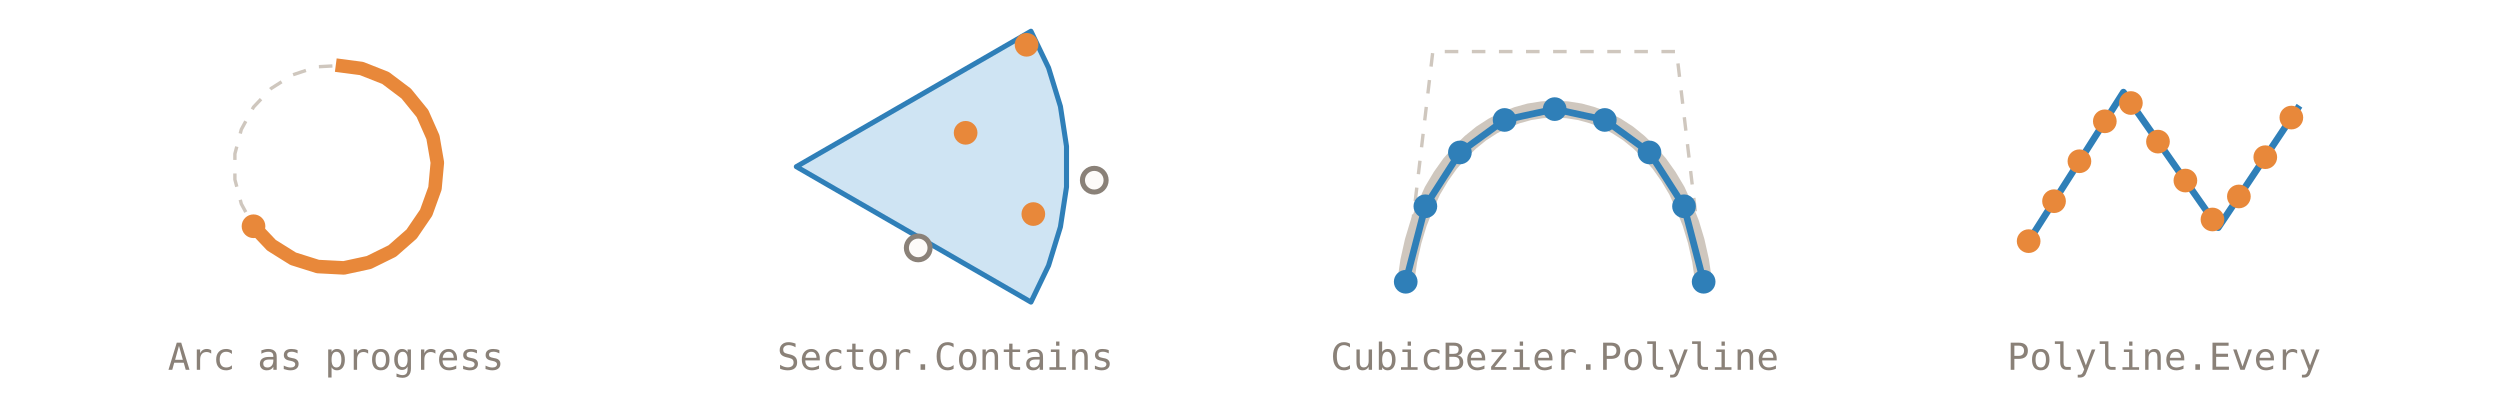
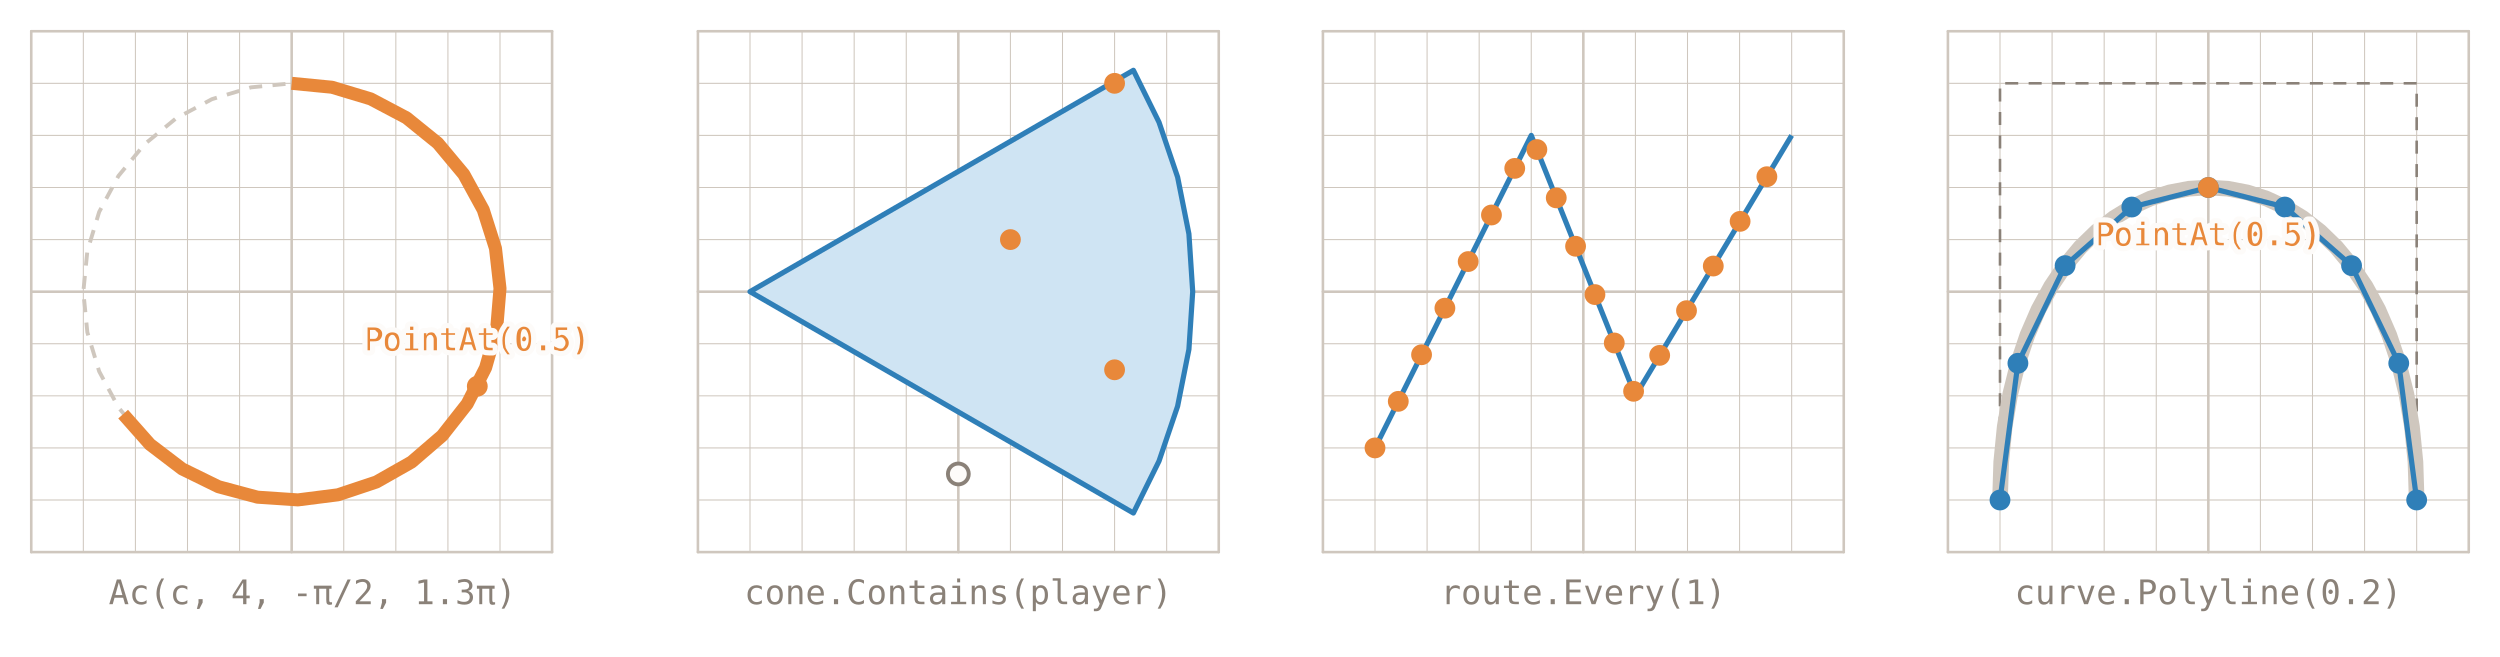
- <svg xmlns="http://www.w3.org/2000/svg" width="960" height="159" viewBox="0 0 960 159" role="img">
-   <g transform="translate(90.2 25.0) scale(1.3) translate(29.8 30.0)">
-     <polygon points="30.0,0.0 29.1,7.5 26.3,14.5 21.9,20.5 16.1,25.3 9.3,28.5 1.9,29.9 -5.6,29.5 -12.8,27.1 -19.1,23.1 -24.3,17.6 -27.9,11.0 -29.8,3.8 -29.8,-3.8 -27.9,-11.0 -24.3,-17.6 -19.1,-23.1 -12.8,-27.1 -5.6,-29.5 1.9,-29.9 9.3,-28.5 16.1,-25.3 21.9,-20.5 26.3,-14.5 29.1,-7.5" fill="none" stroke="#cfc7be" stroke-width="1" stroke-dasharray="4 4" stroke-linejoin="round" />
-     <polyline points="0.0,-30.0 7.6,-29.0 14.7,-26.2 20.8,-21.6 25.6,-15.7 28.7,-8.7 30.0,-1.2 29.3,6.4 26.7,13.6 22.4,19.9 16.7,24.9 9.8,28.3 2.4,29.9 -5.3,29.5 -12.6,27.2 -19.0,23.2 -24.3,17.6" fill="none" stroke="#e8883a" stroke-width="4" stroke-linejoin="round" />
-     <circle cx="-24.3" cy="17.6" r="3.5" fill="#e8883a" />
+ <svg xmlns="http://www.w3.org/2000/svg" width="960" height="252" viewBox="0 0 960 252" role="img">
+   <g transform="translate(12.0 12.0) scale(20) translate(-0.000 -0.000)">
+     <line x1="0.000" y1="0.000" x2="0.000" y2="10.000" stroke="#cfc7be" stroke-width="0.050" stroke-linecap="round" />
+     <line x1="1.000" y1="0.000" x2="1.000" y2="10.000" stroke="#cfc7be" stroke-width="0.020" stroke-linecap="round" />
+     <line x1="2.000" y1="0.000" x2="2.000" y2="10.000" stroke="#cfc7be" stroke-width="0.020" stroke-linecap="round" />
+     <line x1="3.000" y1="0.000" x2="3.000" y2="10.000" stroke="#cfc7be" stroke-width="0.020" stroke-linecap="round" />
+     <line x1="4.000" y1="0.000" x2="4.000" y2="10.000" stroke="#cfc7be" stroke-width="0.020" stroke-linecap="round" />
+     <line x1="5.000" y1="0.000" x2="5.000" y2="10.000" stroke="#cfc7be" stroke-width="0.050" stroke-linecap="round" />
+     <line x1="6.000" y1="0.000" x2="6.000" y2="10.000" stroke="#cfc7be" stroke-width="0.020" stroke-linecap="round" />
+     <line x1="7.000" y1="0.000" x2="7.000" y2="10.000" stroke="#cfc7be" stroke-width="0.020" stroke-linecap="round" />
+     <line x1="8.000" y1="0.000" x2="8.000" y2="10.000" stroke="#cfc7be" stroke-width="0.020" stroke-linecap="round" />
+     <line x1="9.000" y1="0.000" x2="9.000" y2="10.000" stroke="#cfc7be" stroke-width="0.020" stroke-linecap="round" />
+     <line x1="10.000" y1="0.000" x2="10.000" y2="10.000" stroke="#cfc7be" stroke-width="0.050" stroke-linecap="round" />
+     <line x1="0.000" y1="0.000" x2="10.000" y2="0.000" stroke="#cfc7be" stroke-width="0.050" stroke-linecap="round" />
+     <line x1="0.000" y1="1.000" x2="10.000" y2="1.000" stroke="#cfc7be" stroke-width="0.020" stroke-linecap="round" />
+     <line x1="0.000" y1="2.000" x2="10.000" y2="2.000" stroke="#cfc7be" stroke-width="0.020" stroke-linecap="round" />
+     <line x1="0.000" y1="3.000" x2="10.000" y2="3.000" stroke="#cfc7be" stroke-width="0.020" stroke-linecap="round" />
+     <line x1="0.000" y1="4.000" x2="10.000" y2="4.000" stroke="#cfc7be" stroke-width="0.020" stroke-linecap="round" />
+     <line x1="0.000" y1="5.000" x2="10.000" y2="5.000" stroke="#cfc7be" stroke-width="0.050" stroke-linecap="round" />
+     <line x1="0.000" y1="6.000" x2="10.000" y2="6.000" stroke="#cfc7be" stroke-width="0.020" stroke-linecap="round" />
+     <line x1="0.000" y1="7.000" x2="10.000" y2="7.000" stroke="#cfc7be" stroke-width="0.020" stroke-linecap="round" />
+     <line x1="0.000" y1="8.000" x2="10.000" y2="8.000" stroke="#cfc7be" stroke-width="0.020" stroke-linecap="round" />
+     <line x1="0.000" y1="9.000" x2="10.000" y2="9.000" stroke="#cfc7be" stroke-width="0.020" stroke-linecap="round" />
+     <line x1="0.000" y1="10.000" x2="10.000" y2="10.000" stroke="#cfc7be" stroke-width="0.050" stroke-linecap="round" />
+     <polygon points="9.000,5.000 8.923,5.780 8.696,6.531 8.326,7.222 7.828,7.828 7.222,8.326 6.531,8.696 5.780,8.923 5.000,9.000 4.220,8.923 3.469,8.696 2.778,8.326 2.172,7.828 1.674,7.222 1.304,6.531 1.077,5.780 1.000,5.000 1.077,4.220 1.304,3.469 1.674,2.778 2.172,2.172 2.778,1.674 3.469,1.304 4.220,1.077 5.000,1.000 5.780,1.077 6.531,1.304 7.222,1.674 7.828,2.172 8.326,2.778 8.696,3.469 8.923,4.220" fill="none" stroke="#cfc7be" stroke-width="0.075" stroke-dasharray="0.250 0.200" stroke-linejoin="round" />
+     <polyline points="5.000,1.000 5.773,1.075 6.517,1.299 7.204,1.662 7.807,2.150 8.305,2.747 8.678,3.428 8.913,4.168 9.000,4.940 8.936,5.714 8.723,6.461 8.371,7.153 7.891,7.764 7.302,8.271 6.627,8.654 5.890,8.900 5.120,8.998 4.345,8.946 3.595,8.745 2.897,8.403 2.279,7.932 1.764,7.351" fill="none" stroke="#e8883a" stroke-width="0.250" stroke-linejoin="round" />
+     <circle cx="8.564" cy="6.816" r="0.200" fill="#e8883a" />
+     <text x="8.564" y="6.126" font-family="ui-monospace, SFMono-Regular, Menlo, Consolas, monospace" font-size="0.600" text-anchor="middle" fill="#e8883a" stroke="#fdfbf9" stroke-width="0.200" stroke-linejoin="round" paint-order="stroke">PointAt(0.5)</text>
  </g>
-   <text x="129.0" y="142.0" font-family="ui-monospace, SFMono-Regular, Menlo, Consolas, monospace" font-size="14.3" text-anchor="middle" fill="#8a8178">Arc as progress</text>
-   <g transform="translate(305.8 12.0) scale(1.3) translate(40.0 40.0)">
-     <polygon points="-40.0,0.0 29.3,-40.0 34.5,-29.2 38.0,-17.8 39.8,-6.0 39.8,6.0 38.0,17.8 34.5,29.2 29.3,40.0" fill="#cfe4f3" stroke="#2f7fb8" stroke-width="1.5" stroke-linejoin="round" />
-     <circle cx="10.0" cy="-10.0" r="3.5" fill="#e8883a" />
-     <circle cx="30.0" cy="14.0" r="3.5" fill="#e8883a" />
-     <circle cx="-4.0" cy="24.0" r="3.5" fill="#fdfbf9" stroke="#8a8178" stroke-width="1.5" />
-     <circle cx="28.0" cy="-36.0" r="3.5" fill="#e8883a" />
-     <circle cx="48.0" cy="4.0" r="3.5" fill="#fdfbf9" stroke="#8a8178" stroke-width="1.5" />
+   <text x="120.0" y="232.0" font-family="ui-monospace, SFMono-Regular, Menlo, Consolas, monospace" font-size="13" text-anchor="middle" fill="#8a8178">Ac(c, 4, -π/2, 1.3π)</text>
+   <g transform="translate(268.0 12.0) scale(20) translate(-0.000 -0.000)">
+     <line x1="0.000" y1="0.000" x2="0.000" y2="10.000" stroke="#cfc7be" stroke-width="0.050" stroke-linecap="round" />
+     <line x1="1.000" y1="0.000" x2="1.000" y2="10.000" stroke="#cfc7be" stroke-width="0.020" stroke-linecap="round" />
+     <line x1="2.000" y1="0.000" x2="2.000" y2="10.000" stroke="#cfc7be" stroke-width="0.020" stroke-linecap="round" />
+     <line x1="3.000" y1="0.000" x2="3.000" y2="10.000" stroke="#cfc7be" stroke-width="0.020" stroke-linecap="round" />
+     <line x1="4.000" y1="0.000" x2="4.000" y2="10.000" stroke="#cfc7be" stroke-width="0.020" stroke-linecap="round" />
+     <line x1="5.000" y1="0.000" x2="5.000" y2="10.000" stroke="#cfc7be" stroke-width="0.050" stroke-linecap="round" />
+     <line x1="6.000" y1="0.000" x2="6.000" y2="10.000" stroke="#cfc7be" stroke-width="0.020" stroke-linecap="round" />
+     <line x1="7.000" y1="0.000" x2="7.000" y2="10.000" stroke="#cfc7be" stroke-width="0.020" stroke-linecap="round" />
+     <line x1="8.000" y1="0.000" x2="8.000" y2="10.000" stroke="#cfc7be" stroke-width="0.020" stroke-linecap="round" />
+     <line x1="9.000" y1="0.000" x2="9.000" y2="10.000" stroke="#cfc7be" stroke-width="0.020" stroke-linecap="round" />
+     <line x1="10.000" y1="0.000" x2="10.000" y2="10.000" stroke="#cfc7be" stroke-width="0.050" stroke-linecap="round" />
+     <line x1="0.000" y1="0.000" x2="10.000" y2="0.000" stroke="#cfc7be" stroke-width="0.050" stroke-linecap="round" />
+     <line x1="0.000" y1="1.000" x2="10.000" y2="1.000" stroke="#cfc7be" stroke-width="0.020" stroke-linecap="round" />
+     <line x1="0.000" y1="2.000" x2="10.000" y2="2.000" stroke="#cfc7be" stroke-width="0.020" stroke-linecap="round" />
+     <line x1="0.000" y1="3.000" x2="10.000" y2="3.000" stroke="#cfc7be" stroke-width="0.020" stroke-linecap="round" />
+     <line x1="0.000" y1="4.000" x2="10.000" y2="4.000" stroke="#cfc7be" stroke-width="0.020" stroke-linecap="round" />
+     <line x1="0.000" y1="5.000" x2="10.000" y2="5.000" stroke="#cfc7be" stroke-width="0.050" stroke-linecap="round" />
+     <line x1="0.000" y1="6.000" x2="10.000" y2="6.000" stroke="#cfc7be" stroke-width="0.020" stroke-linecap="round" />
+     <line x1="0.000" y1="7.000" x2="10.000" y2="7.000" stroke="#cfc7be" stroke-width="0.020" stroke-linecap="round" />
+     <line x1="0.000" y1="8.000" x2="10.000" y2="8.000" stroke="#cfc7be" stroke-width="0.020" stroke-linecap="round" />
+     <line x1="0.000" y1="9.000" x2="10.000" y2="9.000" stroke="#cfc7be" stroke-width="0.020" stroke-linecap="round" />
+     <line x1="0.000" y1="10.000" x2="10.000" y2="10.000" stroke="#cfc7be" stroke-width="0.050" stroke-linecap="round" />
+     <polygon points="1.000,5.000 8.361,0.750 8.853,1.747 9.210,2.800 9.427,3.891 9.500,5.000 9.427,6.109 9.210,7.200 8.853,8.253 8.361,9.250" fill="#cfe4f3" stroke="#2f7fb8" stroke-width="0.100" stroke-linejoin="round" />
+     <circle cx="6.000" cy="4.000" r="0.200" fill="#e8883a" />
+     <circle cx="8.000" cy="6.500" r="0.200" fill="#e8883a" />
+     <circle cx="5.000" cy="8.500" r="0.200" fill="#fdfbf9" stroke="#8a8178" stroke-width="0.075" />
+     <circle cx="8.000" cy="1.000" r="0.200" fill="#e8883a" />
  </g>
-   <text x="363.0" y="142.0" font-family="ui-monospace, SFMono-Regular, Menlo, Consolas, monospace" font-size="14.3" text-anchor="middle" fill="#8a8178">Sector.Contains</text>
-   <g transform="translate(539.8 19.8) scale(1.3) translate(44.0 44.0)">
-     <polyline points="-44.0,24.0 -36.0,-44.0 36.0,-44.0 44.0,24.0" fill="none" stroke="#cfc7be" stroke-width="1" stroke-dasharray="4 4" stroke-linejoin="round" />
-     <polyline points="-44.0,24.0 -43.1,17.8 -41.8,12.0 -40.2,6.7 -38.2,1.7 -36.1,-2.9 -33.6,-7.1 -30.9,-10.9 -28.0,-14.2 -24.9,-17.2 -21.7,-19.8 -18.3,-22.0 -14.8,-23.8 -11.1,-25.2 -7.5,-26.2 -3.7,-26.8 0.0,-27.0 3.7,-26.8 7.5,-26.2 11.1,-25.2 14.8,-23.8 18.3,-22.0 21.7,-19.8 24.9,-17.2 28.0,-14.2 30.9,-10.9 33.6,-7.1 36.1,-2.9 38.2,1.7 40.2,6.7 41.8,12.0 43.1,17.8 44.0,24.0" fill="none" stroke="#cfc7be" stroke-width="5" stroke-linejoin="round" />
-     <polyline points="-44.0,24.0 -38.2,1.7 -28.0,-14.2 -14.8,-23.8 0.0,-27.0 14.8,-23.8 28.0,-14.2 38.2,1.7 44.0,24.0" fill="none" stroke="#2f7fb8" stroke-width="2" stroke-linejoin="round" />
-     <circle cx="-44.0" cy="24.0" r="3.5" fill="#2f7fb8" />
-     <circle cx="-38.2" cy="1.7" r="3.5" fill="#2f7fb8" />
-     <circle cx="-28.0" cy="-14.2" r="3.5" fill="#2f7fb8" />
-     <circle cx="-14.8" cy="-23.8" r="3.5" fill="#2f7fb8" />
-     <circle cx="0.0" cy="-27.0" r="3.5" fill="#2f7fb8" />
-     <circle cx="14.8" cy="-23.8" r="3.5" fill="#2f7fb8" />
-     <circle cx="28.0" cy="-14.2" r="3.5" fill="#2f7fb8" />
-     <circle cx="38.2" cy="1.7" r="3.5" fill="#2f7fb8" />
-     <circle cx="44.0" cy="24.0" r="3.5" fill="#2f7fb8" />
+   <text x="368.0" y="232.0" font-family="ui-monospace, SFMono-Regular, Menlo, Consolas, monospace" font-size="13" text-anchor="middle" fill="#8a8178">cone.Contains(player)</text>
+   <g transform="translate(508.0 12.0) scale(20) translate(-0.000 -0.000)">
+     <line x1="0.000" y1="0.000" x2="0.000" y2="10.000" stroke="#cfc7be" stroke-width="0.050" stroke-linecap="round" />
+     <line x1="1.000" y1="0.000" x2="1.000" y2="10.000" stroke="#cfc7be" stroke-width="0.020" stroke-linecap="round" />
+     <line x1="2.000" y1="0.000" x2="2.000" y2="10.000" stroke="#cfc7be" stroke-width="0.020" stroke-linecap="round" />
+     <line x1="3.000" y1="0.000" x2="3.000" y2="10.000" stroke="#cfc7be" stroke-width="0.020" stroke-linecap="round" />
+     <line x1="4.000" y1="0.000" x2="4.000" y2="10.000" stroke="#cfc7be" stroke-width="0.020" stroke-linecap="round" />
+     <line x1="5.000" y1="0.000" x2="5.000" y2="10.000" stroke="#cfc7be" stroke-width="0.050" stroke-linecap="round" />
+     <line x1="6.000" y1="0.000" x2="6.000" y2="10.000" stroke="#cfc7be" stroke-width="0.020" stroke-linecap="round" />
+     <line x1="7.000" y1="0.000" x2="7.000" y2="10.000" stroke="#cfc7be" stroke-width="0.020" stroke-linecap="round" />
+     <line x1="8.000" y1="0.000" x2="8.000" y2="10.000" stroke="#cfc7be" stroke-width="0.020" stroke-linecap="round" />
+     <line x1="9.000" y1="0.000" x2="9.000" y2="10.000" stroke="#cfc7be" stroke-width="0.020" stroke-linecap="round" />
+     <line x1="10.000" y1="0.000" x2="10.000" y2="10.000" stroke="#cfc7be" stroke-width="0.050" stroke-linecap="round" />
+     <line x1="0.000" y1="0.000" x2="10.000" y2="0.000" stroke="#cfc7be" stroke-width="0.050" stroke-linecap="round" />
+     <line x1="0.000" y1="1.000" x2="10.000" y2="1.000" stroke="#cfc7be" stroke-width="0.020" stroke-linecap="round" />
+     <line x1="0.000" y1="2.000" x2="10.000" y2="2.000" stroke="#cfc7be" stroke-width="0.020" stroke-linecap="round" />
+     <line x1="0.000" y1="3.000" x2="10.000" y2="3.000" stroke="#cfc7be" stroke-width="0.020" stroke-linecap="round" />
+     <line x1="0.000" y1="4.000" x2="10.000" y2="4.000" stroke="#cfc7be" stroke-width="0.020" stroke-linecap="round" />
+     <line x1="0.000" y1="5.000" x2="10.000" y2="5.000" stroke="#cfc7be" stroke-width="0.050" stroke-linecap="round" />
+     <line x1="0.000" y1="6.000" x2="10.000" y2="6.000" stroke="#cfc7be" stroke-width="0.020" stroke-linecap="round" />
+     <line x1="0.000" y1="7.000" x2="10.000" y2="7.000" stroke="#cfc7be" stroke-width="0.020" stroke-linecap="round" />
+     <line x1="0.000" y1="8.000" x2="10.000" y2="8.000" stroke="#cfc7be" stroke-width="0.020" stroke-linecap="round" />
+     <line x1="0.000" y1="9.000" x2="10.000" y2="9.000" stroke="#cfc7be" stroke-width="0.020" stroke-linecap="round" />
+     <line x1="0.000" y1="10.000" x2="10.000" y2="10.000" stroke="#cfc7be" stroke-width="0.050" stroke-linecap="round" />
+     <polyline points="1.000,8.000 4.000,2.000 6.000,7.000 9.000,2.000" fill="none" stroke="#2f7fb8" stroke-width="0.100" stroke-linejoin="round" />
+     <circle cx="1.000" cy="8.000" r="0.200" fill="#e8883a" />
+     <circle cx="1.447" cy="7.106" r="0.200" fill="#e8883a" />
+     <circle cx="1.894" cy="6.211" r="0.200" fill="#e8883a" />
+     <circle cx="2.342" cy="5.317" r="0.200" fill="#e8883a" />
+     <circle cx="2.789" cy="4.422" r="0.200" fill="#e8883a" />
+     <circle cx="3.236" cy="3.528" r="0.200" fill="#e8883a" />
+     <circle cx="3.683" cy="2.633" r="0.200" fill="#e8883a" />
+     <circle cx="4.108" cy="2.271" r="0.200" fill="#e8883a" />
+     <circle cx="4.480" cy="3.199" r="0.200" fill="#e8883a" />
+     <circle cx="4.851" cy="4.128" r="0.200" fill="#e8883a" />
+     <circle cx="5.223" cy="5.056" r="0.200" fill="#e8883a" />
+     <circle cx="5.594" cy="5.985" r="0.200" fill="#e8883a" />
+     <circle cx="5.965" cy="6.913" r="0.200" fill="#e8883a" />
+     <circle cx="6.466" cy="6.223" r="0.200" fill="#e8883a" />
+     <circle cx="6.981" cy="5.365" r="0.200" fill="#e8883a" />
+     <circle cx="7.495" cy="4.508" r="0.200" fill="#e8883a" />
+     <circle cx="8.010" cy="3.650" r="0.200" fill="#e8883a" />
+     <circle cx="8.524" cy="2.793" r="0.200" fill="#e8883a" />
  </g>
-   <text x="597.0" y="142.0" font-family="ui-monospace, SFMono-Regular, Menlo, Consolas, monospace" font-size="14.3" text-anchor="middle" fill="#8a8178">CubicBezier.Polyline</text>
-   <g transform="translate(779.0 35.4) scale(1.3) translate(40.0 24.0)">
-     <polyline points="-40.0,20.0 -12.0,-24.0 16.0,16.0 40.0,-20.0" fill="none" stroke="#2f7fb8" stroke-width="2" stroke-linejoin="round" />
-     <circle cx="-40.0" cy="20.0" r="3.5" fill="#e8883a" />
-     <circle cx="-32.5" cy="8.2" r="3.5" fill="#e8883a" />
-     <circle cx="-25.0" cy="-3.6" r="3.5" fill="#e8883a" />
-     <circle cx="-17.5" cy="-15.4" r="3.5" fill="#e8883a" />
-     <circle cx="-9.8" cy="-20.8" r="3.5" fill="#e8883a" />
-     <circle cx="-1.8" cy="-9.4" r="3.5" fill="#e8883a" />
-     <circle cx="6.3" cy="2.1" r="3.5" fill="#e8883a" />
-     <circle cx="14.3" cy="13.6" r="3.5" fill="#e8883a" />
-     <circle cx="22.1" cy="6.8" r="3.5" fill="#e8883a" />
-     <circle cx="29.9" cy="-4.8" r="3.5" fill="#e8883a" />
-     <circle cx="37.6" cy="-16.5" r="3.5" fill="#e8883a" />
+   <text x="608.0" y="232.0" font-family="ui-monospace, SFMono-Regular, Menlo, Consolas, monospace" font-size="13" text-anchor="middle" fill="#8a8178">route.Every(1)</text>
+   <g transform="translate(748.0 12.0) scale(20) translate(-0.000 -0.000)">
+     <line x1="0.000" y1="0.000" x2="0.000" y2="10.000" stroke="#cfc7be" stroke-width="0.050" stroke-linecap="round" />
+     <line x1="1.000" y1="0.000" x2="1.000" y2="10.000" stroke="#cfc7be" stroke-width="0.020" stroke-linecap="round" />
+     <line x1="2.000" y1="0.000" x2="2.000" y2="10.000" stroke="#cfc7be" stroke-width="0.020" stroke-linecap="round" />
+     <line x1="3.000" y1="0.000" x2="3.000" y2="10.000" stroke="#cfc7be" stroke-width="0.020" stroke-linecap="round" />
+     <line x1="4.000" y1="0.000" x2="4.000" y2="10.000" stroke="#cfc7be" stroke-width="0.020" stroke-linecap="round" />
+     <line x1="5.000" y1="0.000" x2="5.000" y2="10.000" stroke="#cfc7be" stroke-width="0.050" stroke-linecap="round" />
+     <line x1="6.000" y1="0.000" x2="6.000" y2="10.000" stroke="#cfc7be" stroke-width="0.020" stroke-linecap="round" />
+     <line x1="7.000" y1="0.000" x2="7.000" y2="10.000" stroke="#cfc7be" stroke-width="0.020" stroke-linecap="round" />
+     <line x1="8.000" y1="0.000" x2="8.000" y2="10.000" stroke="#cfc7be" stroke-width="0.020" stroke-linecap="round" />
+     <line x1="9.000" y1="0.000" x2="9.000" y2="10.000" stroke="#cfc7be" stroke-width="0.020" stroke-linecap="round" />
+     <line x1="10.000" y1="0.000" x2="10.000" y2="10.000" stroke="#cfc7be" stroke-width="0.050" stroke-linecap="round" />
+     <line x1="0.000" y1="0.000" x2="10.000" y2="0.000" stroke="#cfc7be" stroke-width="0.050" stroke-linecap="round" />
+     <line x1="0.000" y1="1.000" x2="10.000" y2="1.000" stroke="#cfc7be" stroke-width="0.020" stroke-linecap="round" />
+     <line x1="0.000" y1="2.000" x2="10.000" y2="2.000" stroke="#cfc7be" stroke-width="0.020" stroke-linecap="round" />
+     <line x1="0.000" y1="3.000" x2="10.000" y2="3.000" stroke="#cfc7be" stroke-width="0.020" stroke-linecap="round" />
+     <line x1="0.000" y1="4.000" x2="10.000" y2="4.000" stroke="#cfc7be" stroke-width="0.020" stroke-linecap="round" />
+     <line x1="0.000" y1="5.000" x2="10.000" y2="5.000" stroke="#cfc7be" stroke-width="0.050" stroke-linecap="round" />
+     <line x1="0.000" y1="6.000" x2="10.000" y2="6.000" stroke="#cfc7be" stroke-width="0.020" stroke-linecap="round" />
+     <line x1="0.000" y1="7.000" x2="10.000" y2="7.000" stroke="#cfc7be" stroke-width="0.020" stroke-linecap="round" />
+     <line x1="0.000" y1="8.000" x2="10.000" y2="8.000" stroke="#cfc7be" stroke-width="0.020" stroke-linecap="round" />
+     <line x1="0.000" y1="9.000" x2="10.000" y2="9.000" stroke="#cfc7be" stroke-width="0.020" stroke-linecap="round" />
+     <line x1="0.000" y1="10.000" x2="10.000" y2="10.000" stroke="#cfc7be" stroke-width="0.050" stroke-linecap="round" />
+     <polyline points="1.000,9.000 1.000,1.000 9.000,1.000 9.000,9.000" fill="none" stroke="#8a8178" stroke-width="0.050" stroke-dasharray="0.250 0.200" stroke-linejoin="round" />
+     <polyline points="1.000,9.000 1.023,8.273 1.090,7.594 1.198,6.961 1.344,6.375 1.525,5.836 1.738,5.344 1.981,4.898 2.250,4.500 2.542,4.148 2.855,3.844 3.186,3.586 3.531,3.375 3.888,3.211 4.254,3.094 4.625,3.023 5.000,3.000 5.375,3.023 5.746,3.094 6.112,3.211 6.469,3.375 6.814,3.586 7.145,3.844 7.458,4.148 7.750,4.500 8.019,4.898 8.262,5.344 8.475,5.836 8.656,6.375 8.802,6.961 8.910,7.594 8.977,8.273 9.000,9.000" fill="none" stroke="#cfc7be" stroke-width="0.300" stroke-linejoin="round" />
+     <polyline points="1.000,9.000 1.344,6.375 2.250,4.500 3.531,3.375 5.000,3.000 6.469,3.375 7.750,4.500 8.656,6.375 9.000,9.000" fill="none" stroke="#2f7fb8" stroke-width="0.100" stroke-linejoin="round" />
+     <circle cx="1.000" cy="9.000" r="0.200" fill="#2f7fb8" />
+     <circle cx="1.344" cy="6.375" r="0.200" fill="#2f7fb8" />
+     <circle cx="2.250" cy="4.500" r="0.200" fill="#2f7fb8" />
+     <circle cx="3.531" cy="3.375" r="0.200" fill="#2f7fb8" />
+     <circle cx="5.000" cy="3.000" r="0.200" fill="#2f7fb8" />
+     <circle cx="6.469" cy="3.375" r="0.200" fill="#2f7fb8" />
+     <circle cx="7.750" cy="4.500" r="0.200" fill="#2f7fb8" />
+     <circle cx="8.656" cy="6.375" r="0.200" fill="#2f7fb8" />
+     <circle cx="9.000" cy="9.000" r="0.200" fill="#2f7fb8" />
+     <circle cx="5.000" cy="3.000" r="0.200" fill="#e8883a" />
+     <text x="5.000" y="4.110" font-family="ui-monospace, SFMono-Regular, Menlo, Consolas, monospace" font-size="0.600" text-anchor="middle" fill="#e8883a" stroke="#fdfbf9" stroke-width="0.200" stroke-linejoin="round" paint-order="stroke">PointAt(0.5)</text>
  </g>
-   <text x="831.0" y="142.0" font-family="ui-monospace, SFMono-Regular, Menlo, Consolas, monospace" font-size="14.3" text-anchor="middle" fill="#8a8178">Polyline.Every</text>
+   <text x="848.0" y="232.0" font-family="ui-monospace, SFMono-Regular, Menlo, Consolas, monospace" font-size="13" text-anchor="middle" fill="#8a8178">curve.Polyline(0.2)</text>
</svg>
